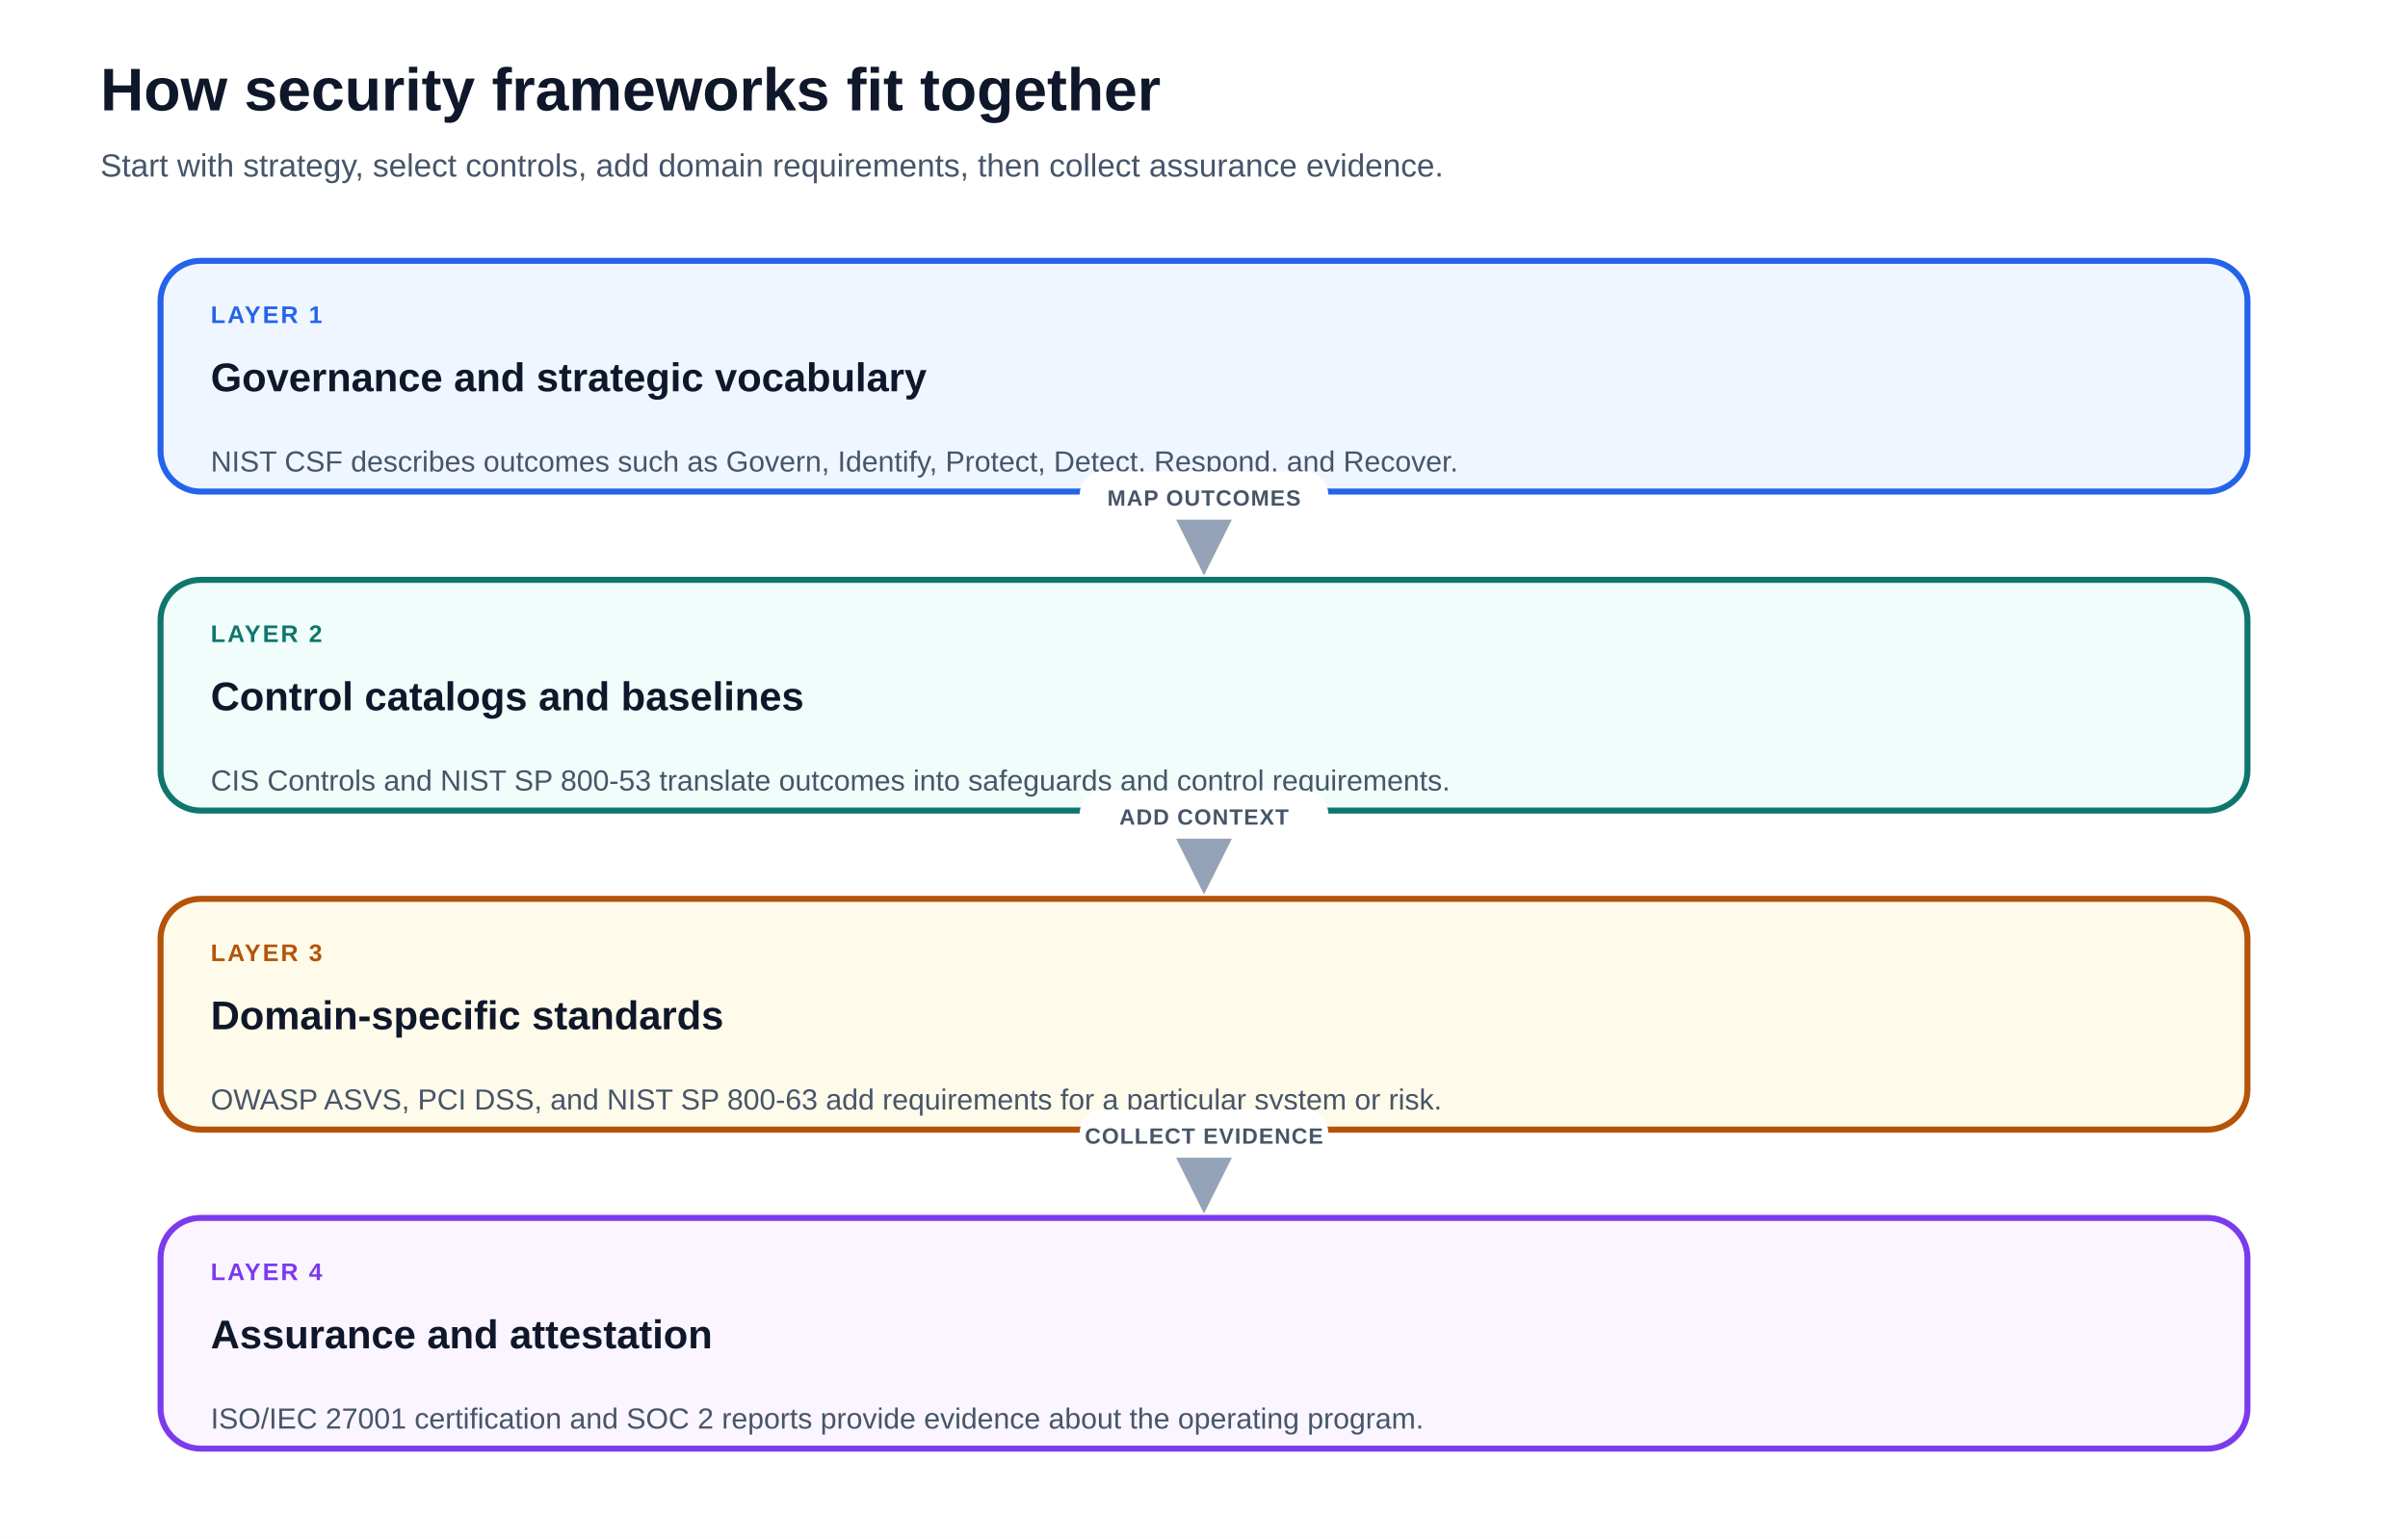
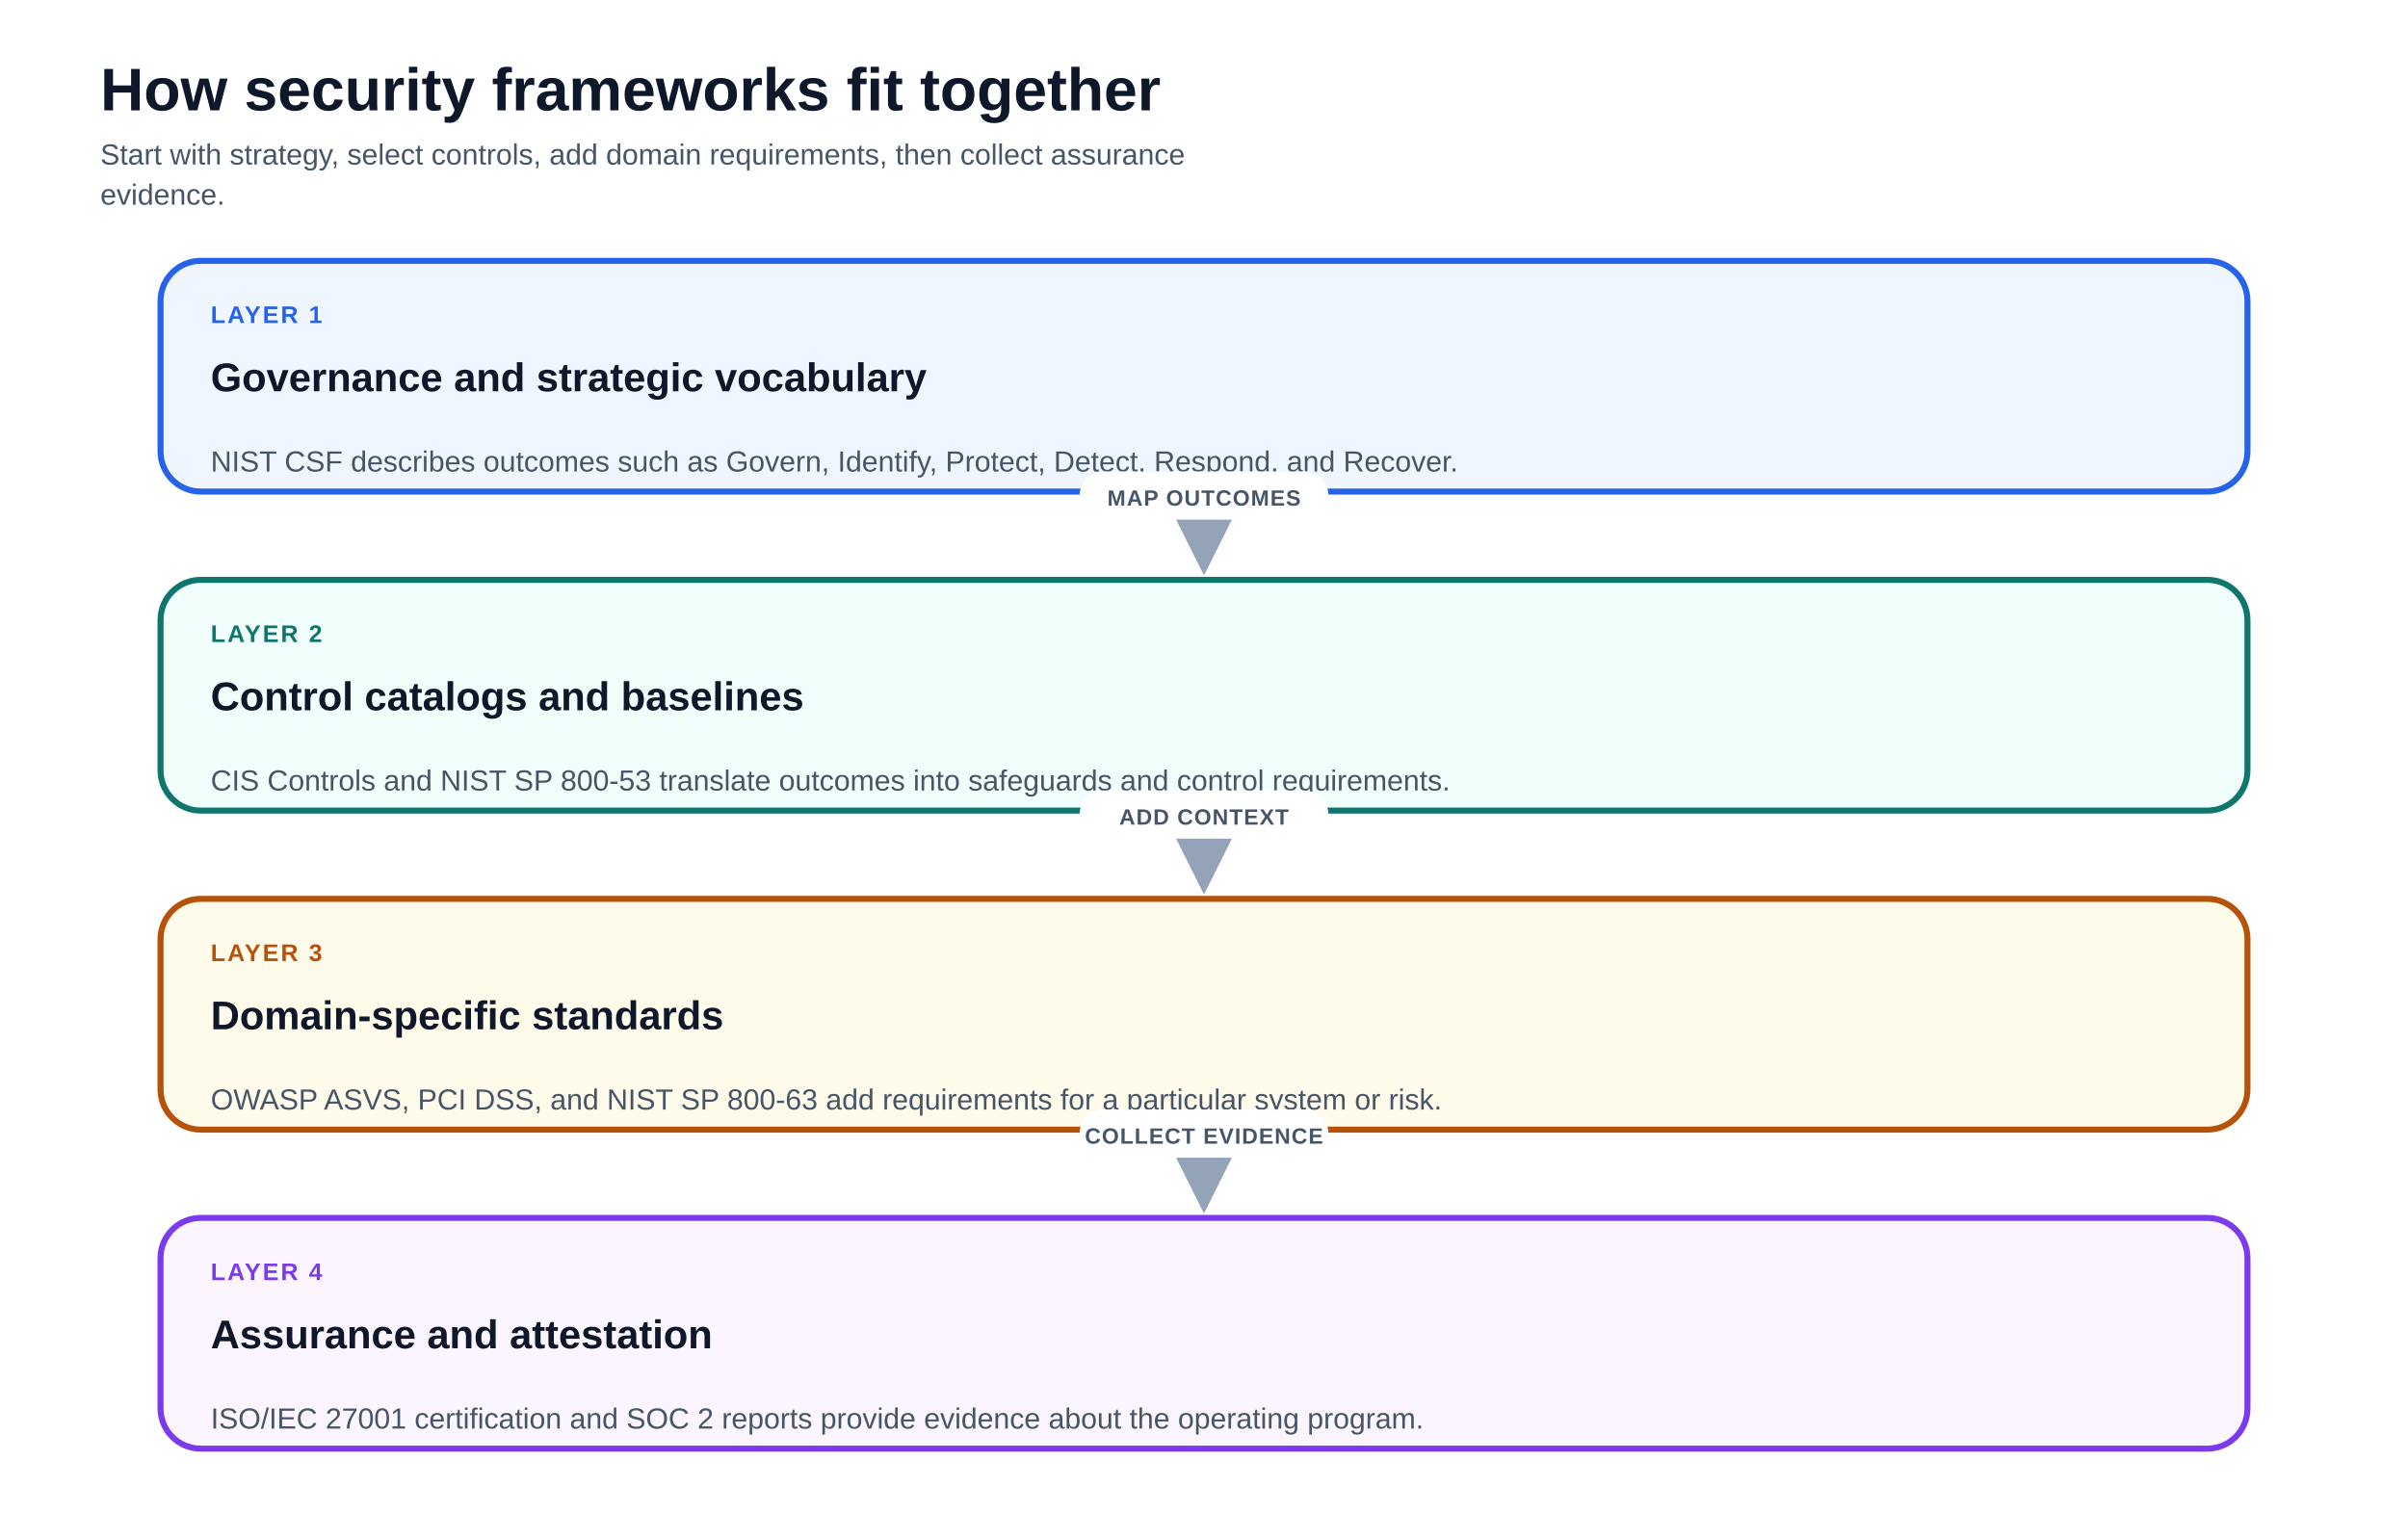
<svg xmlns="http://www.w3.org/2000/svg" viewBox="0 0 1200 767" font-family="-apple-system, BlinkMacSystemFont, 'Segoe UI', Arial, sans-serif" role="img" aria-labelledby="title description">
  <rect width="1200" height="767" fill="#ffffff" />
  <defs>
    <marker id="arrow" viewBox="0 0 10 10" refX="8.5" refY="5" markerWidth="8" markerHeight="8" orient="auto">
      <path d="M0 0 L10 5 L0 10Z" fill="#94a3b8" />
    </marker>
    <marker id="arrow-reverse" viewBox="0 0 10 10" refX="1.5" refY="5" markerWidth="8" markerHeight="8" orient="auto">
      <path d="M10 0 L0 5 L10 10Z" fill="#94a3b8" />
    </marker>
    <marker id="arrow-blue" viewBox="0 0 10 10" refX="8.5" refY="5" markerWidth="8" markerHeight="8" orient="auto">
      <path d="M0 0 L10 5 L0 10Z" fill="#2563eb" />
    </marker>
    <marker id="arrow-teal" viewBox="0 0 10 10" refX="8.5" refY="5" markerWidth="8" markerHeight="8" orient="auto">
      <path d="M0 0 L10 5 L0 10Z" fill="#0f766e" />
    </marker>
    <marker id="arrow-amber" viewBox="0 0 10 10" refX="8.5" refY="5" markerWidth="8" markerHeight="8" orient="auto">
      <path d="M0 0 L10 5 L0 10Z" fill="#b45309" />
    </marker>
    <marker id="arrow-violet" viewBox="0 0 10 10" refX="8.5" refY="5" markerWidth="8" markerHeight="8" orient="auto">
      <path d="M0 0 L10 5 L0 10Z" fill="#7c3aed" />
    </marker>
    <marker id="arrow-red" viewBox="0 0 10 10" refX="8.5" refY="5" markerWidth="8" markerHeight="8" orient="auto">
      <path d="M0 0 L10 5 L0 10Z" fill="#b91c1c" />
    </marker>
  </defs>
  <text x="50" y="55" font-size="30" font-weight="850" fill="#0f172a">How security frameworks fit together</text>
-   <text x="50" y="88" font-size="16" fill="#475569">Start with strategy, select controls, add domain requirements, then collect assurance evidence.</text>
+   <text x="50" y="82" font-size="14.5" fill="#475569">Start with strategy, select controls, add domain requirements, then collect assurance</text>
+   <text x="50" y="102" font-size="14.5" fill="#475569">evidence.</text>
  <g>
    <rect x="80" y="130" width="1040" height="115" rx="20" fill="#eff6ff" stroke="#2563eb" stroke-width="3" />
    <text x="105" y="161" font-size="12" font-weight="900" letter-spacing="1" fill="#2563eb">LAYER 1</text>
    <text x="105" y="195" text-anchor="start" font-size="20" font-weight="800" fill="#0f172a">Governance and strategic vocabulary</text>
    <text x="105" y="235" text-anchor="start" font-size="14.5" font-weight="500" fill="#475569">NIST CSF describes outcomes such as Govern, Identify, Protect, Detect, Respond, and Recover.</text>
  </g>
  <g>
    <rect x="80" y="289" width="1040" height="115" rx="20" fill="#f0fdfa" stroke="#0f766e" stroke-width="3" />
    <text x="105" y="320" font-size="12" font-weight="900" letter-spacing="1" fill="#0f766e">LAYER 2</text>
    <text x="105" y="354" text-anchor="start" font-size="20" font-weight="800" fill="#0f172a">Control catalogs and baselines</text>
    <text x="105" y="394" text-anchor="start" font-size="14.5" font-weight="500" fill="#475569">CIS Controls and NIST SP 800-53 translate outcomes into safeguards and control requirements.</text>
  </g>
  <g>
    <rect x="80" y="448" width="1040" height="115" rx="20" fill="#fffbeb" stroke="#b45309" stroke-width="3" />
    <text x="105" y="479" font-size="12" font-weight="900" letter-spacing="1" fill="#b45309">LAYER 3</text>
    <text x="105" y="513" text-anchor="start" font-size="20" font-weight="800" fill="#0f172a">Domain-specific standards</text>
    <text x="105" y="553" text-anchor="start" font-size="14.5" font-weight="500" fill="#475569">OWASP ASVS, PCI DSS, and NIST SP 800-63 add requirements for a particular system or risk.</text>
  </g>
  <g>
    <rect x="80" y="607" width="1040" height="115" rx="20" fill="#faf5ff" stroke="#7c3aed" stroke-width="3" />
    <text x="105" y="638" font-size="12" font-weight="900" letter-spacing="1" fill="#7c3aed">LAYER 4</text>
    <text x="105" y="672" text-anchor="start" font-size="20" font-weight="800" fill="#0f172a">Assurance and attestation</text>
    <text x="105" y="712" text-anchor="start" font-size="14.5" font-weight="500" fill="#475569">ISO/IEC 27001 certification and SOC 2 reports provide evidence about the operating program.</text>
  </g>
  <path d="M600 252 L600 282" fill="none" stroke="#94a3b8" stroke-width="4" stroke-linecap="round" marker-end="url(#arrow)" />
  <rect x="538" y="235" width="124" height="24" rx="12" fill="#ffffff" />
  <text x="600" y="252" text-anchor="middle" font-size="11" font-weight="900" letter-spacing=".5" fill="#475569">MAP OUTCOMES</text>
  <path d="M600 411 L600 441" fill="none" stroke="#94a3b8" stroke-width="4" stroke-linecap="round" marker-end="url(#arrow)" />
  <rect x="538" y="394" width="124" height="24" rx="12" fill="#ffffff" />
  <text x="600" y="411" text-anchor="middle" font-size="11" font-weight="900" letter-spacing=".5" fill="#475569">ADD CONTEXT</text>
  <path d="M600 570 L600 600" fill="none" stroke="#94a3b8" stroke-width="4" stroke-linecap="round" marker-end="url(#arrow)" />
  <rect x="538" y="553" width="124" height="24" rx="12" fill="#ffffff" />
  <text x="600" y="570" text-anchor="middle" font-size="11" font-weight="900" letter-spacing=".5" fill="#475569">COLLECT EVIDENCE</text>
</svg>
